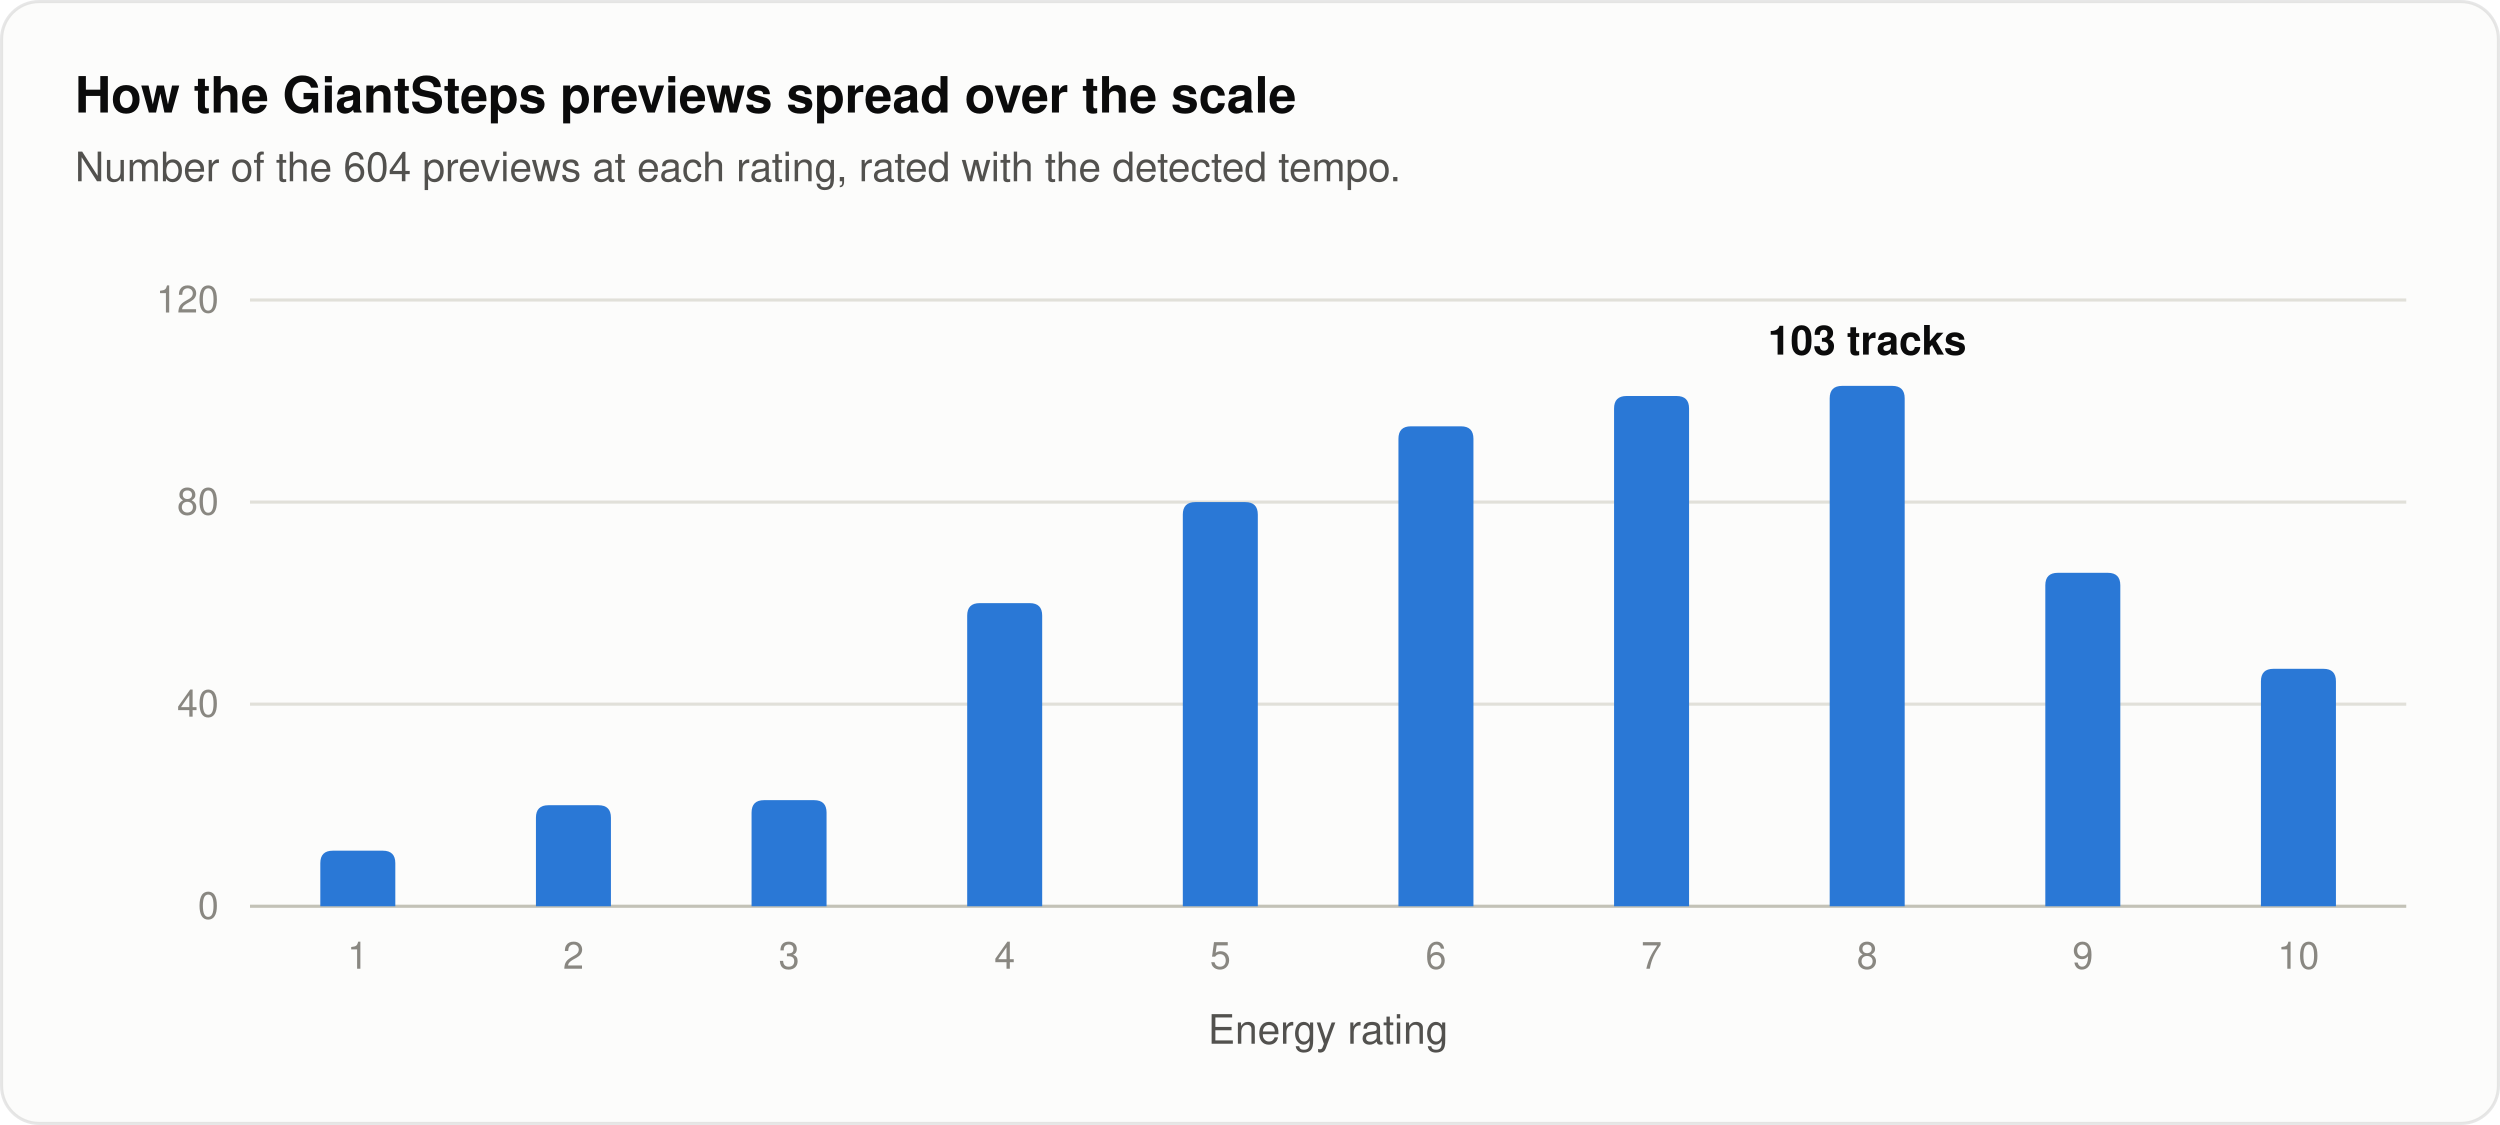
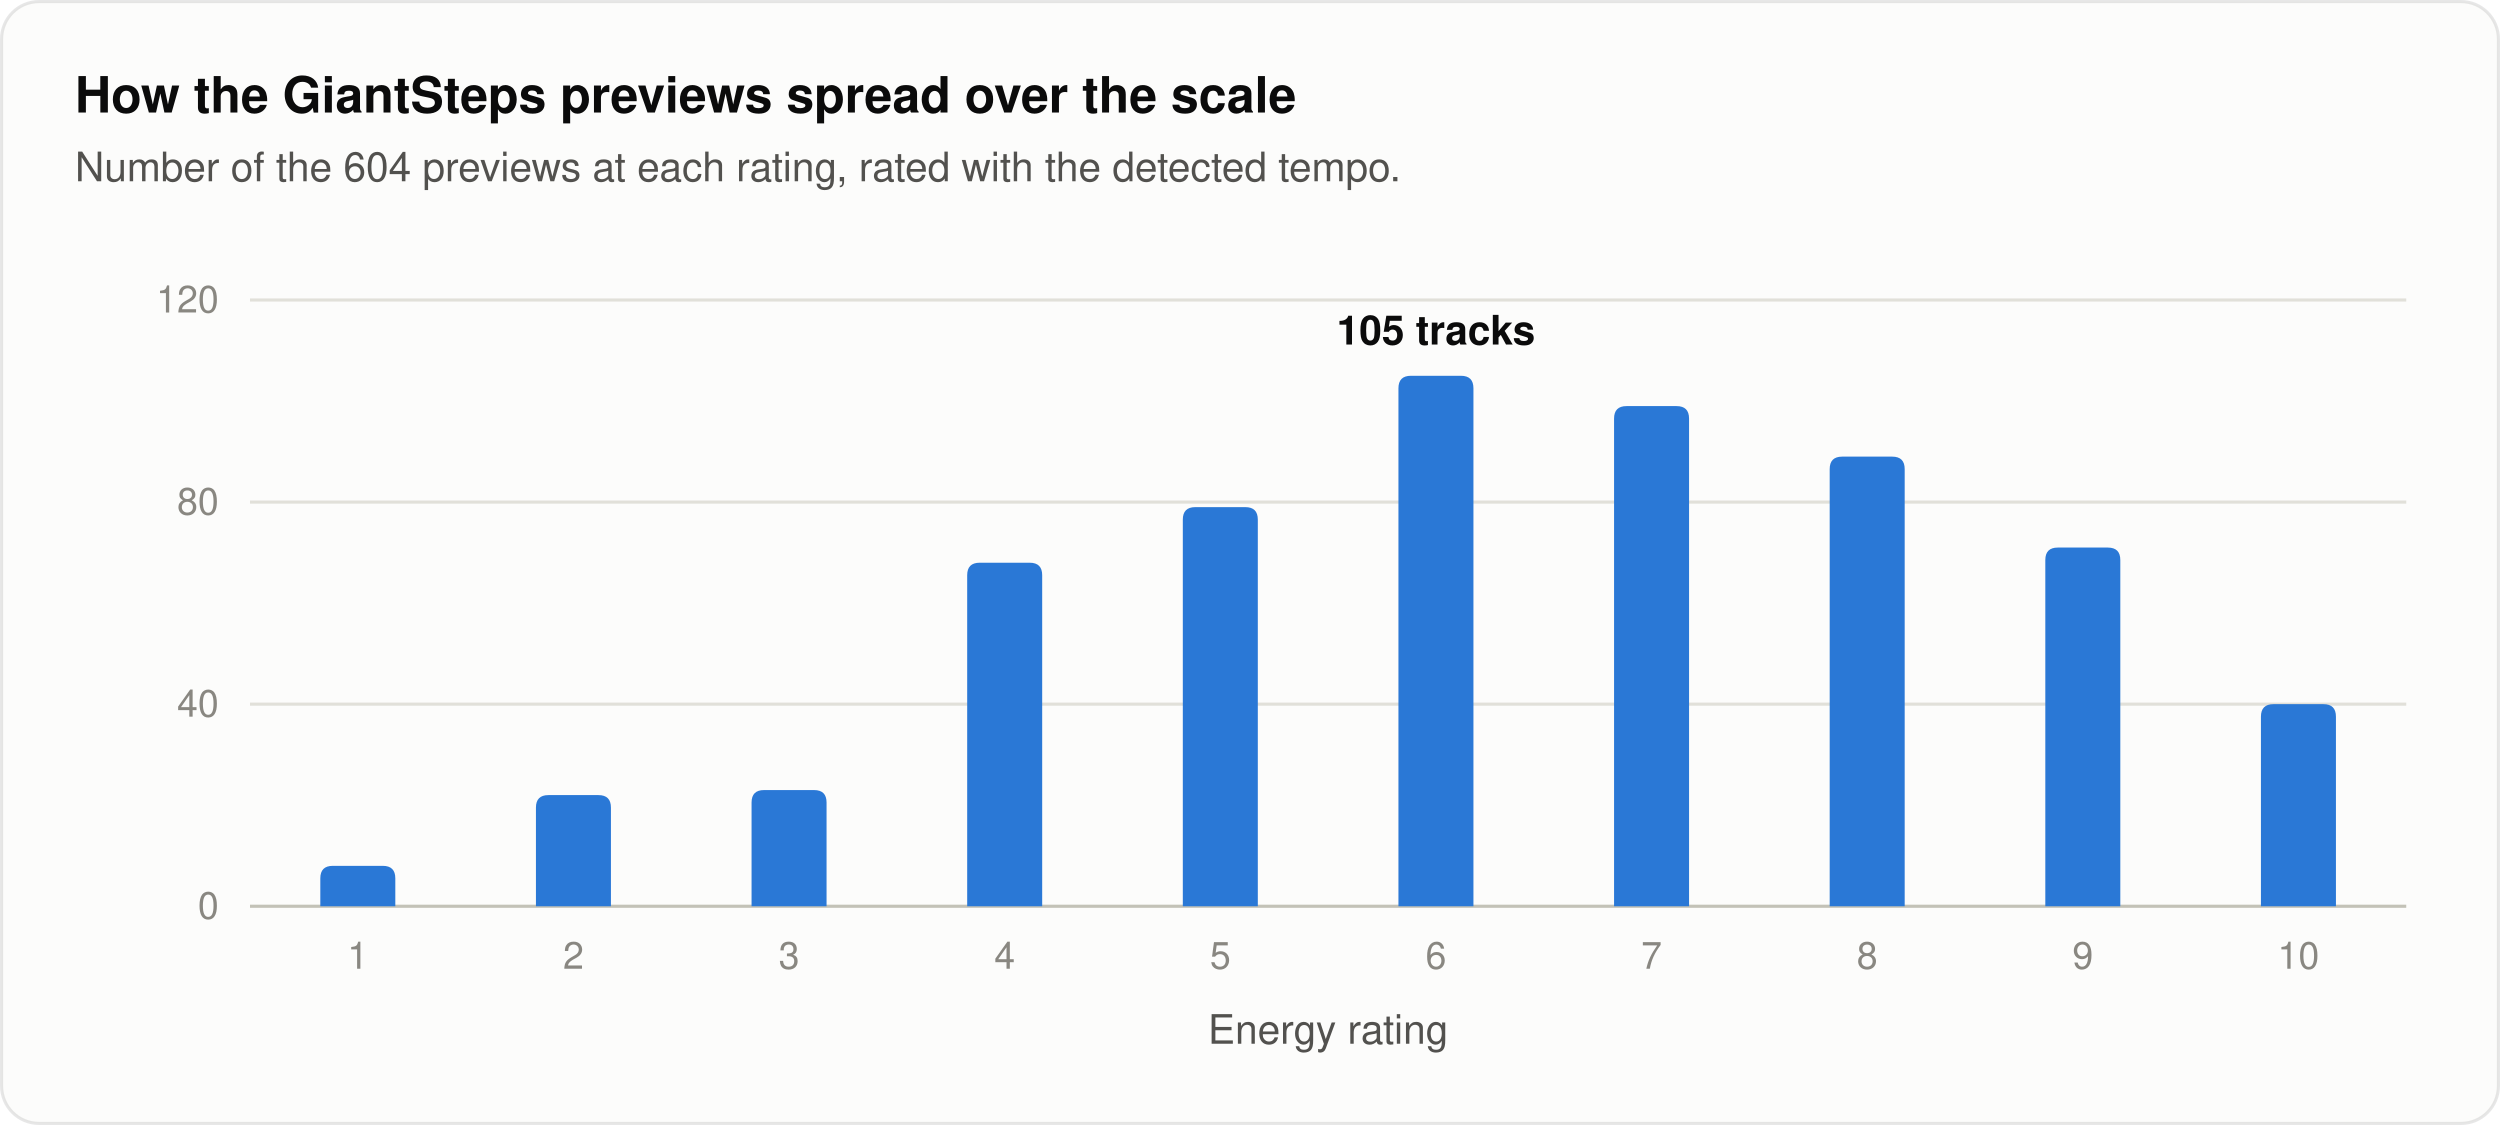
<svg xmlns="http://www.w3.org/2000/svg" width="800" height="360" viewBox="0 0 800 360" role="img" aria-labelledby="chart-title chart-desc" font-family="system-ui, -apple-system, &quot;Segoe UI&quot;, Helvetica, Arial, sans-serif">
  <style>
.surface { fill: #fcfcfb; stroke: rgba(11,11,11,0.10); }
.title { fill: #0b0b0b; font-size: 16px; font-weight: 600; }
.subtitle { fill: #52514e; font-size: 13px; }
.label { fill: #52514e; font-size: 13px; }
.value { fill: #0b0b0b; font-size: 13px; font-weight: 600; }
.tick { fill: #898781; font-size: 12px; font-variant-numeric: tabular-nums; }
.grid { stroke: #e1e0d9; stroke-width: 1; fill: none; }
.axis { stroke: #c3c2b7; stroke-width: 1; fill: none; }
.reference { stroke: #898781; stroke-width: 1.5; fill: none; }
.series-line { stroke: #2a78d6; stroke-width: 2; fill: none; stroke-linejoin: round; stroke-linecap: round; }
.series-fill { fill: #2a78d6; }
.series-wash { fill: #2a78d6; fill-opacity: 0.10; }
.muted-fill { fill: #898781; }
.ring { stroke: #fcfcfb; stroke-width: 2; }
@media (prefers-color-scheme: dark) {
  .surface { fill: #1a1a19; stroke: rgba(255,255,255,0.10); }
  .title, .value { fill: #f0efec; }
  .subtitle, .label { fill: #c3c2b7; }
  .grid { stroke: #2c2c2a; }
  .axis { stroke: #383835; }
  .series-line { stroke: #3987e5; }
  .series-fill, .series-wash { fill: #3987e5; }
  .muted-fill { fill: #898781; }
  .ring { stroke: #1a1a19; }
}
</style>
  <rect x="0.5" y="0.5" width="799" height="359" rx="12" class="surface" />
  <text x="24" y="36" class="title" text-anchor="start">How the GiantSteps previews spread over the scale</text>
  <text x="24" y="58" class="subtitle" text-anchor="start">Number of the 604 previews at each rating, rated with the detected tempo.</text>
  <line x1="80" y1="290" x2="770" y2="290" class="axis" />
  <text x="70" y="294" class="tick" text-anchor="end">0</text>
  <line x1="80" y1="225.33" x2="770" y2="225.33" class="grid" />
  <text x="70" y="229.33" class="tick" text-anchor="end">40</text>
  <line x1="80" y1="160.67" x2="770" y2="160.67" class="grid" />
  <text x="70" y="164.67" class="tick" text-anchor="end">80</text>
  <line x1="80" y1="96" x2="770" y2="96" class="grid" />
  <text x="70" y="100" class="tick" text-anchor="end">120</text>
-   <path class="series-fill" d="M102.5,290 V276.22 Q102.5,272.22 106.5,272.22 H122.5 Q126.5,272.22 126.5,276.22 V290 Z" />
+   <path class="series-fill" d="M102.5,290 V281.07 Q102.5,277.07 106.5,277.07 H122.5 Q126.5,277.07 126.5,281.07 V290 Z" />
  <text x="114.5" y="310" class="tick" text-anchor="middle">1</text>
-   <path class="series-fill" d="M171.5,290 V261.67 Q171.5,257.67 175.5,257.67 H191.5 Q195.5,257.67 195.5,261.67 V290 Z" />
+   <path class="series-fill" d="M171.5,290 V258.43 Q171.5,254.43 175.5,254.43 H191.5 Q195.5,254.43 195.5,258.43 V290 Z" />
  <text x="183.5" y="310" class="tick" text-anchor="middle">2</text>
-   <path class="series-fill" d="M240.5,290 V260.05 Q240.5,256.05 244.5,256.05 H260.5 Q264.5,256.05 264.5,260.05 V290 Z" />
+   <path class="series-fill" d="M240.5,290 V256.82 Q240.5,252.82 244.5,252.82 H260.5 Q264.5,252.82 264.5,256.82 V290 Z" />
  <text x="252.5" y="310" class="tick" text-anchor="middle">3</text>
-   <path class="series-fill" d="M309.5,290 V197 Q309.5,193 313.5,193 H329.5 Q333.5,193 333.5,197 V290 Z" />
+   <path class="series-fill" d="M309.5,290 V184.07 Q309.5,180.07 313.5,180.07 H329.5 Q333.5,180.07 333.5,184.07 V290 Z" />
  <text x="321.5" y="310" class="tick" text-anchor="middle">4</text>
-   <path class="series-fill" d="M378.5,290 V164.67 Q378.5,160.67 382.5,160.67 H398.5 Q402.5,160.67 402.5,164.67 V290 Z" />
+   <path class="series-fill" d="M378.5,290 V166.28 Q378.5,162.28 382.5,162.28 H398.5 Q402.5,162.28 402.5,166.28 V290 Z" />
  <text x="390.5" y="310" class="tick" text-anchor="middle">5</text>
-   <path class="series-fill" d="M447.5,290 V140.42 Q447.5,136.42 451.5,136.42 H467.5 Q471.5,136.42 471.5,140.42 V290 Z" />
+   <path class="series-fill" d="M447.5,290 V124.25 Q447.5,120.25 451.5,120.25 H467.5 Q471.5,120.25 471.5,124.25 V290 Z" />
  <text x="459.5" y="310" class="tick" text-anchor="middle">6</text>
-   <path class="series-fill" d="M516.5,290 V130.72 Q516.5,126.72 520.5,126.72 H536.5 Q540.5,126.72 540.5,130.72 V290 Z" />
+   <text x="459.5" y="110.25" class="value" text-anchor="middle">105 tracks</text>
+   <path class="series-fill" d="M516.5,290 V133.95 Q516.5,129.95 520.5,129.95 H536.5 Q540.5,129.95 540.5,133.95 V290 Z" />
  <text x="528.5" y="310" class="tick" text-anchor="middle">7</text>
-   <path class="series-fill" d="M585.5,290 V127.48 Q585.5,123.48 589.5,123.48 H605.5 Q609.5,123.48 609.5,127.48 V290 Z" />
+   <path class="series-fill" d="M585.5,290 V150.12 Q585.5,146.12 589.5,146.12 H605.5 Q609.5,146.12 609.5,150.12 V290 Z" />
  <text x="597.5" y="310" class="tick" text-anchor="middle">8</text>
-   <text x="597.5" y="113.48" class="value" text-anchor="middle">103 tracks</text>
-   <path class="series-fill" d="M654.5,290 V187.3 Q654.5,183.3 658.5,183.3 H674.5 Q678.5,183.3 678.5,187.3 V290 Z" />
+   <path class="series-fill" d="M654.5,290 V179.22 Q654.5,175.22 658.5,175.22 H674.5 Q678.5,175.22 678.5,179.22 V290 Z" />
  <text x="666.5" y="310" class="tick" text-anchor="middle">9</text>
-   <path class="series-fill" d="M723.5,290 V218.02 Q723.5,214.02 727.5,214.02 H743.5 Q747.5,214.02 747.5,218.02 V290 Z" />
+   <path class="series-fill" d="M723.5,290 V229.33 Q723.5,225.33 727.5,225.33 H743.5 Q747.5,225.33 747.5,229.33 V290 Z" />
  <text x="735.5" y="310" class="tick" text-anchor="middle">10</text>
  <text x="425" y="334" class="label" text-anchor="middle">Energy rating</text>
</svg>
